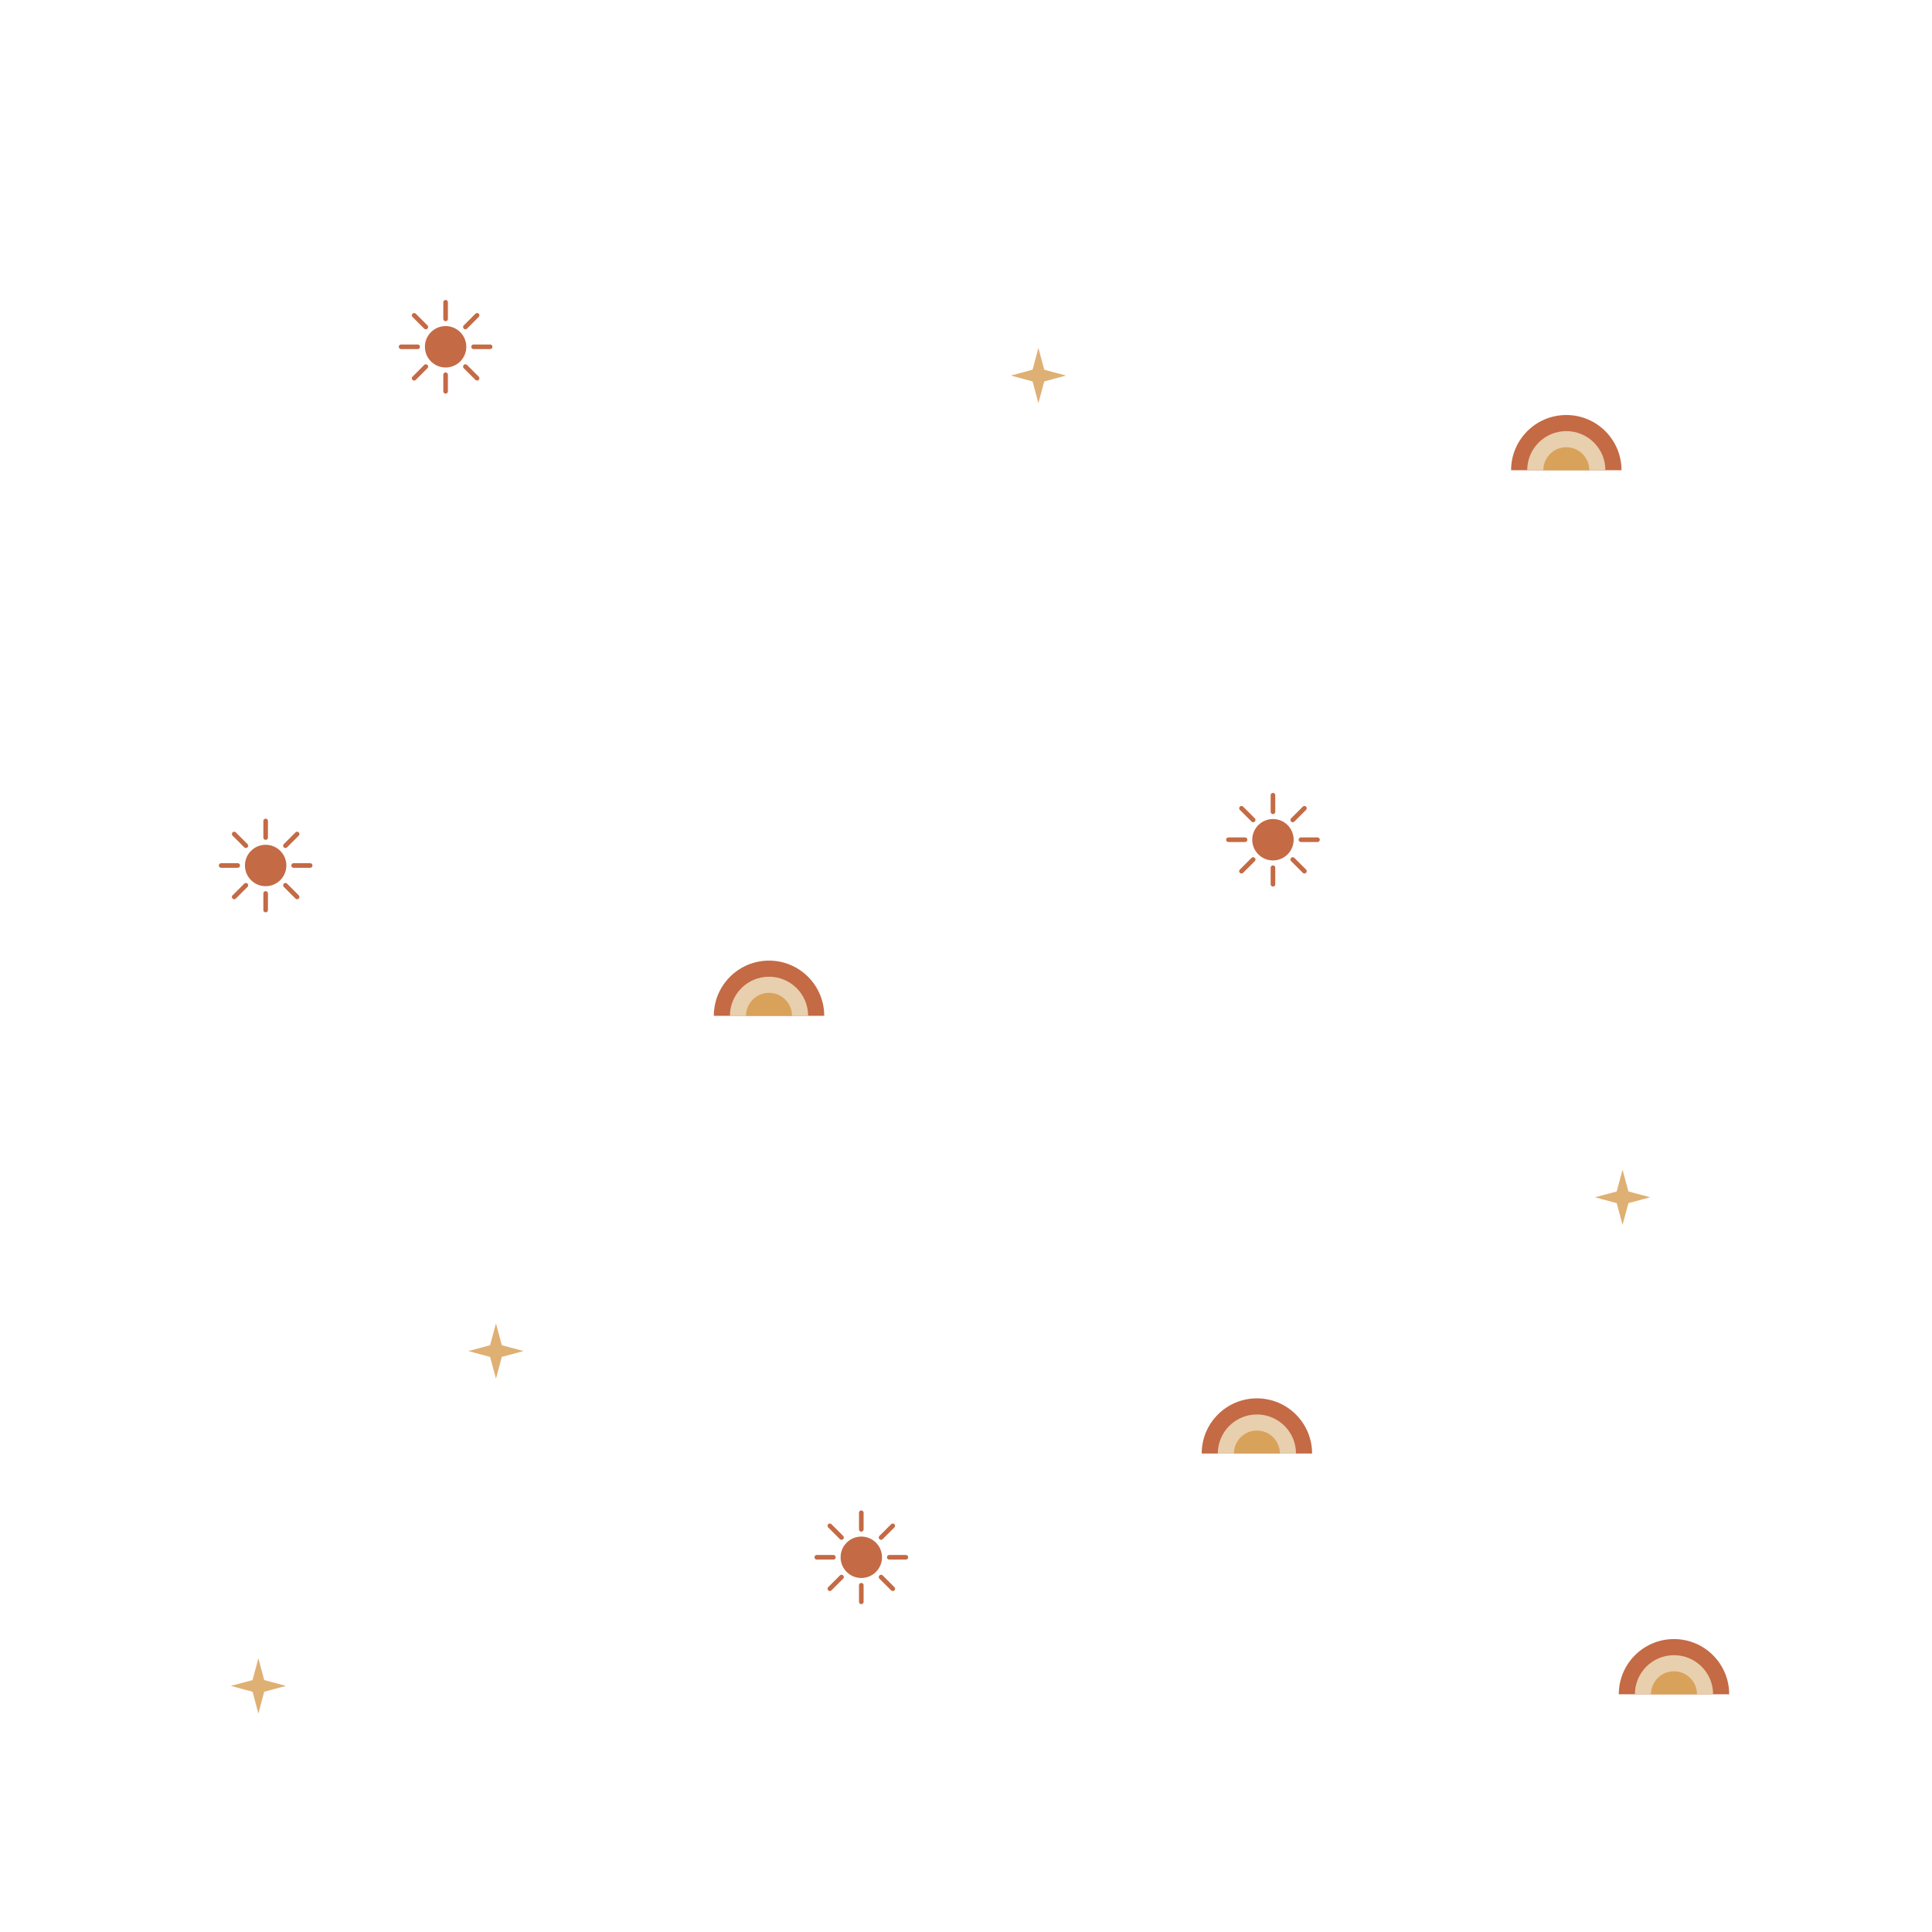
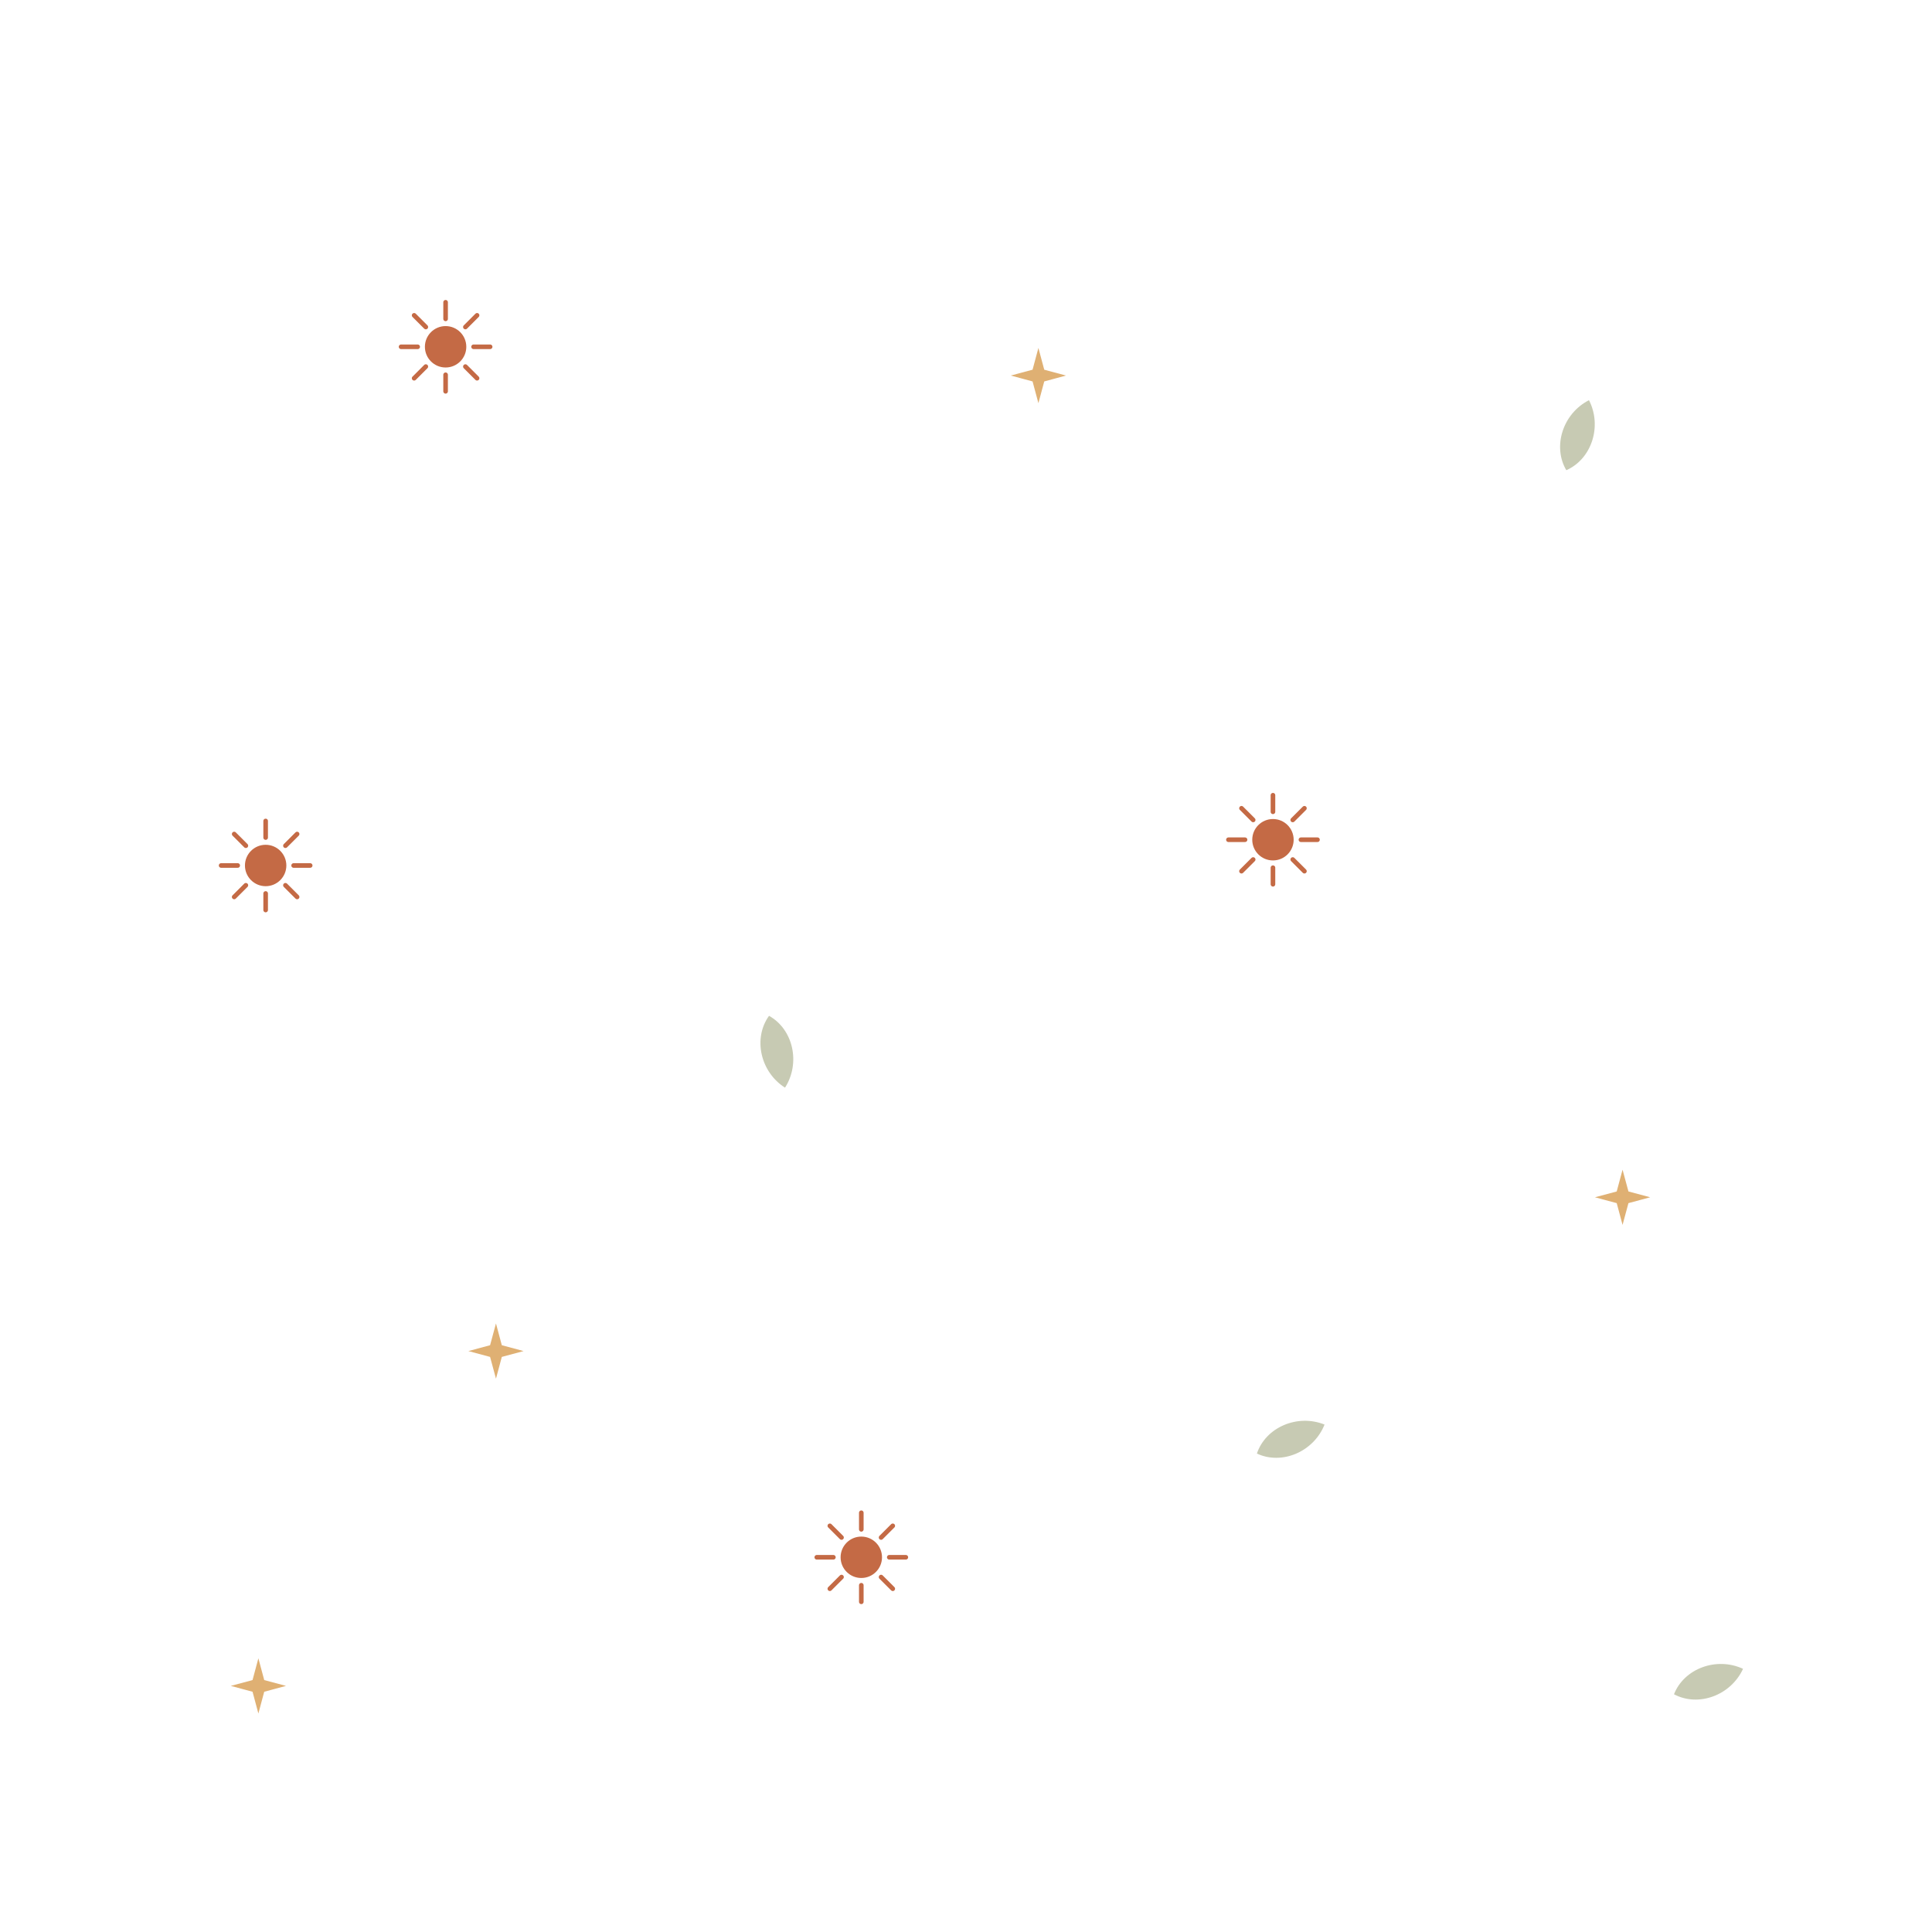
<svg xmlns="http://www.w3.org/2000/svg" viewBox="0 0 420 420" width="420" height="420">
  <g transform="translate(276.73 182.55)">
    <circle r="4.5" fill="#C46A45" />
    <line x1="6.08" y1="0" x2="9.68" y2="0" stroke="#C46A45" stroke-width="1" stroke-linecap="round" />
    <line x1="4.3" y1="4.3" x2="6.84" y2="6.84" stroke="#C46A45" stroke-width="1" stroke-linecap="round" />
    <line x1="0" y1="6.08" x2="0" y2="9.68" stroke="#C46A45" stroke-width="1" stroke-linecap="round" />
    <line x1="-4.3" y1="4.3" x2="-6.84" y2="6.84" stroke="#C46A45" stroke-width="1" stroke-linecap="round" />
    <line x1="-6.07" y1="0" x2="-9.68" y2="0" stroke="#C46A45" stroke-width="1" stroke-linecap="round" />
    <line x1="-4.3" y1="-4.3" x2="-6.84" y2="-6.84" stroke="#C46A45" stroke-width="1" stroke-linecap="round" />
    <line x1="0" y1="-6.07" x2="0" y2="-9.68" stroke="#C46A45" stroke-width="1" stroke-linecap="round" />
    <line x1="4.3" y1="-4.3" x2="6.84" y2="-6.84" stroke="#C46A45" stroke-width="1" stroke-linecap="round" />
  </g>
  <polygon points="225.74,75.64 227.01,80.37 231.74,81.64 227.01,82.92 225.74,87.64 224.47,82.92 219.74,81.64 224.47,80.37" fill="#D9A25B" opacity="0.85" />
-   <path d="M261.24 315.99A12 12 0 0 1 285.24 315.99Z" fill="#C46A45" />
-   <path d="M264.74 315.99A8.5 8.5 0 0 1 281.74 315.99Z" fill="#E8CFAE" />
-   <path d="M268.24 315.99A5 5 0 0 1 278.24 315.99Z" fill="#D9A25B" />
+   <g transform="translate(273.24 315.99) rotate(336.8)">
+     <path d="M0 0C4 -4.5 11.52 -4.5 16 0C11.52 4.5 4 4.5 0 0Z" fill="#A2A780" opacity="0.6" />
+   </g>
  <g transform="translate(96.87 75.39)">
    <circle r="4.5" fill="#C46A45" />
    <line x1="6.08" y1="0" x2="9.68" y2="0" stroke="#C46A45" stroke-width="1" stroke-linecap="round" />
    <line x1="4.3" y1="4.3" x2="6.84" y2="6.84" stroke="#C46A45" stroke-width="1" stroke-linecap="round" />
    <line x1="0" y1="6.08" x2="0" y2="9.68" stroke="#C46A45" stroke-width="1" stroke-linecap="round" />
    <line x1="-4.3" y1="4.3" x2="-6.84" y2="6.84" stroke="#C46A45" stroke-width="1" stroke-linecap="round" />
    <line x1="-6.07" y1="0" x2="-9.68" y2="0" stroke="#C46A45" stroke-width="1" stroke-linecap="round" />
    <line x1="-4.3" y1="-4.3" x2="-6.84" y2="-6.84" stroke="#C46A45" stroke-width="1" stroke-linecap="round" />
    <line x1="0" y1="-6.07" x2="0" y2="-9.68" stroke="#C46A45" stroke-width="1" stroke-linecap="round" />
    <line x1="4.3" y1="-4.3" x2="6.84" y2="-6.84" stroke="#C46A45" stroke-width="1" stroke-linecap="round" />
  </g>
  <polygon points="107.82,287.71 109.09,292.44 113.82,293.71 109.09,294.98 107.82,299.71 106.54,294.98 101.82,293.71 106.54,292.44" fill="#D9A25B" opacity="0.85" />
-   <path d="M328.5 102.22A12 12 0 0 1 352.5 102.22Z" fill="#C46A45" />
-   <path d="M332 102.22A8.5 8.5 0 0 1 349 102.22Z" fill="#E8CFAE" />
-   <path d="M335.5 102.22A5 5 0 0 1 345.5 102.22Z" fill="#D9A25B" />
+   <g transform="translate(340.5 102.22) rotate(287.95)">
+     <path d="M0 0C4 -4.5 11.52 -4.5 16 0C11.52 4.5 4 4.5 0 0Z" fill="#A2A780" opacity="0.6" />
+   </g>
  <g transform="translate(57.75 188.15)">
    <circle r="4.5" fill="#C46A45" />
    <line x1="6.08" y1="0" x2="9.68" y2="0" stroke="#C46A45" stroke-width="1" stroke-linecap="round" />
    <line x1="4.3" y1="4.3" x2="6.84" y2="6.84" stroke="#C46A45" stroke-width="1" stroke-linecap="round" />
    <line x1="0" y1="6.08" x2="0" y2="9.68" stroke="#C46A45" stroke-width="1" stroke-linecap="round" />
    <line x1="-4.3" y1="4.3" x2="-6.84" y2="6.84" stroke="#C46A45" stroke-width="1" stroke-linecap="round" />
    <line x1="-6.07" y1="0" x2="-9.68" y2="0" stroke="#C46A45" stroke-width="1" stroke-linecap="round" />
    <line x1="-4.3" y1="-4.3" x2="-6.84" y2="-6.84" stroke="#C46A45" stroke-width="1" stroke-linecap="round" />
    <line x1="0" y1="-6.07" x2="0" y2="-9.68" stroke="#C46A45" stroke-width="1" stroke-linecap="round" />
    <line x1="4.3" y1="-4.3" x2="6.84" y2="-6.84" stroke="#C46A45" stroke-width="1" stroke-linecap="round" />
  </g>
  <polygon points="352.73,254.28 354.01,259.01 358.73,260.28 354.01,261.55 352.73,266.28 351.46,261.55 346.73,260.28 351.46,259.01" fill="#D9A25B" opacity="0.85" />
-   <path d="M155.18 220.83A12 12 0 0 1 179.18 220.83Z" fill="#C46A45" />
-   <path d="M158.68 220.83A8.5 8.5 0 0 1 175.68 220.83Z" fill="#E8CFAE" />
-   <path d="M162.18 220.83A5 5 0 0 1 172.18 220.83Z" fill="#D9A25B" />
+   <g transform="translate(167.18 220.83) rotate(77.45)">
+     <path d="M0 0C4 -4.5 11.52 -4.5 16 0C11.52 4.5 4 4.5 0 0Z" fill="#A2A780" opacity="0.6" />
+   </g>
  <g transform="translate(187.24 338.54)">
    <circle r="4.5" fill="#C46A45" />
    <line x1="6.08" y1="0" x2="9.68" y2="0" stroke="#C46A45" stroke-width="1" stroke-linecap="round" />
    <line x1="4.3" y1="4.3" x2="6.84" y2="6.84" stroke="#C46A45" stroke-width="1" stroke-linecap="round" />
    <line x1="0" y1="6.08" x2="0" y2="9.68" stroke="#C46A45" stroke-width="1" stroke-linecap="round" />
    <line x1="-4.3" y1="4.3" x2="-6.84" y2="6.84" stroke="#C46A45" stroke-width="1" stroke-linecap="round" />
    <line x1="-6.07" y1="0" x2="-9.68" y2="0" stroke="#C46A45" stroke-width="1" stroke-linecap="round" />
    <line x1="-4.3" y1="-4.3" x2="-6.84" y2="-6.84" stroke="#C46A45" stroke-width="1" stroke-linecap="round" />
    <line x1="0" y1="-6.07" x2="0" y2="-9.68" stroke="#C46A45" stroke-width="1" stroke-linecap="round" />
    <line x1="4.3" y1="-4.3" x2="6.84" y2="-6.84" stroke="#C46A45" stroke-width="1" stroke-linecap="round" />
  </g>
  <polygon points="56.17,360.5 57.44,365.23 62.17,366.5 57.44,367.77 56.17,372.5 54.9,367.77 50.17,366.5 54.9,365.23" fill="#D9A25B" opacity="0.85" />
-   <path d="M351.91 368.32A12 12 0 0 1 375.91 368.32Z" fill="#C46A45" />
-   <path d="M355.41 368.32A8.5 8.5 0 0 1 372.41 368.32Z" fill="#E8CFAE" />
-   <path d="M358.91 368.32A5 5 0 0 1 368.91 368.32Z" fill="#D9A25B" />
+   <g transform="translate(363.91 368.32) rotate(339.77)">
+     <path d="M0 0C4 -4.5 11.52 -4.5 16 0C11.52 4.5 4 4.5 0 0Z" fill="#A2A780" opacity="0.6" />
+   </g>
</svg>
